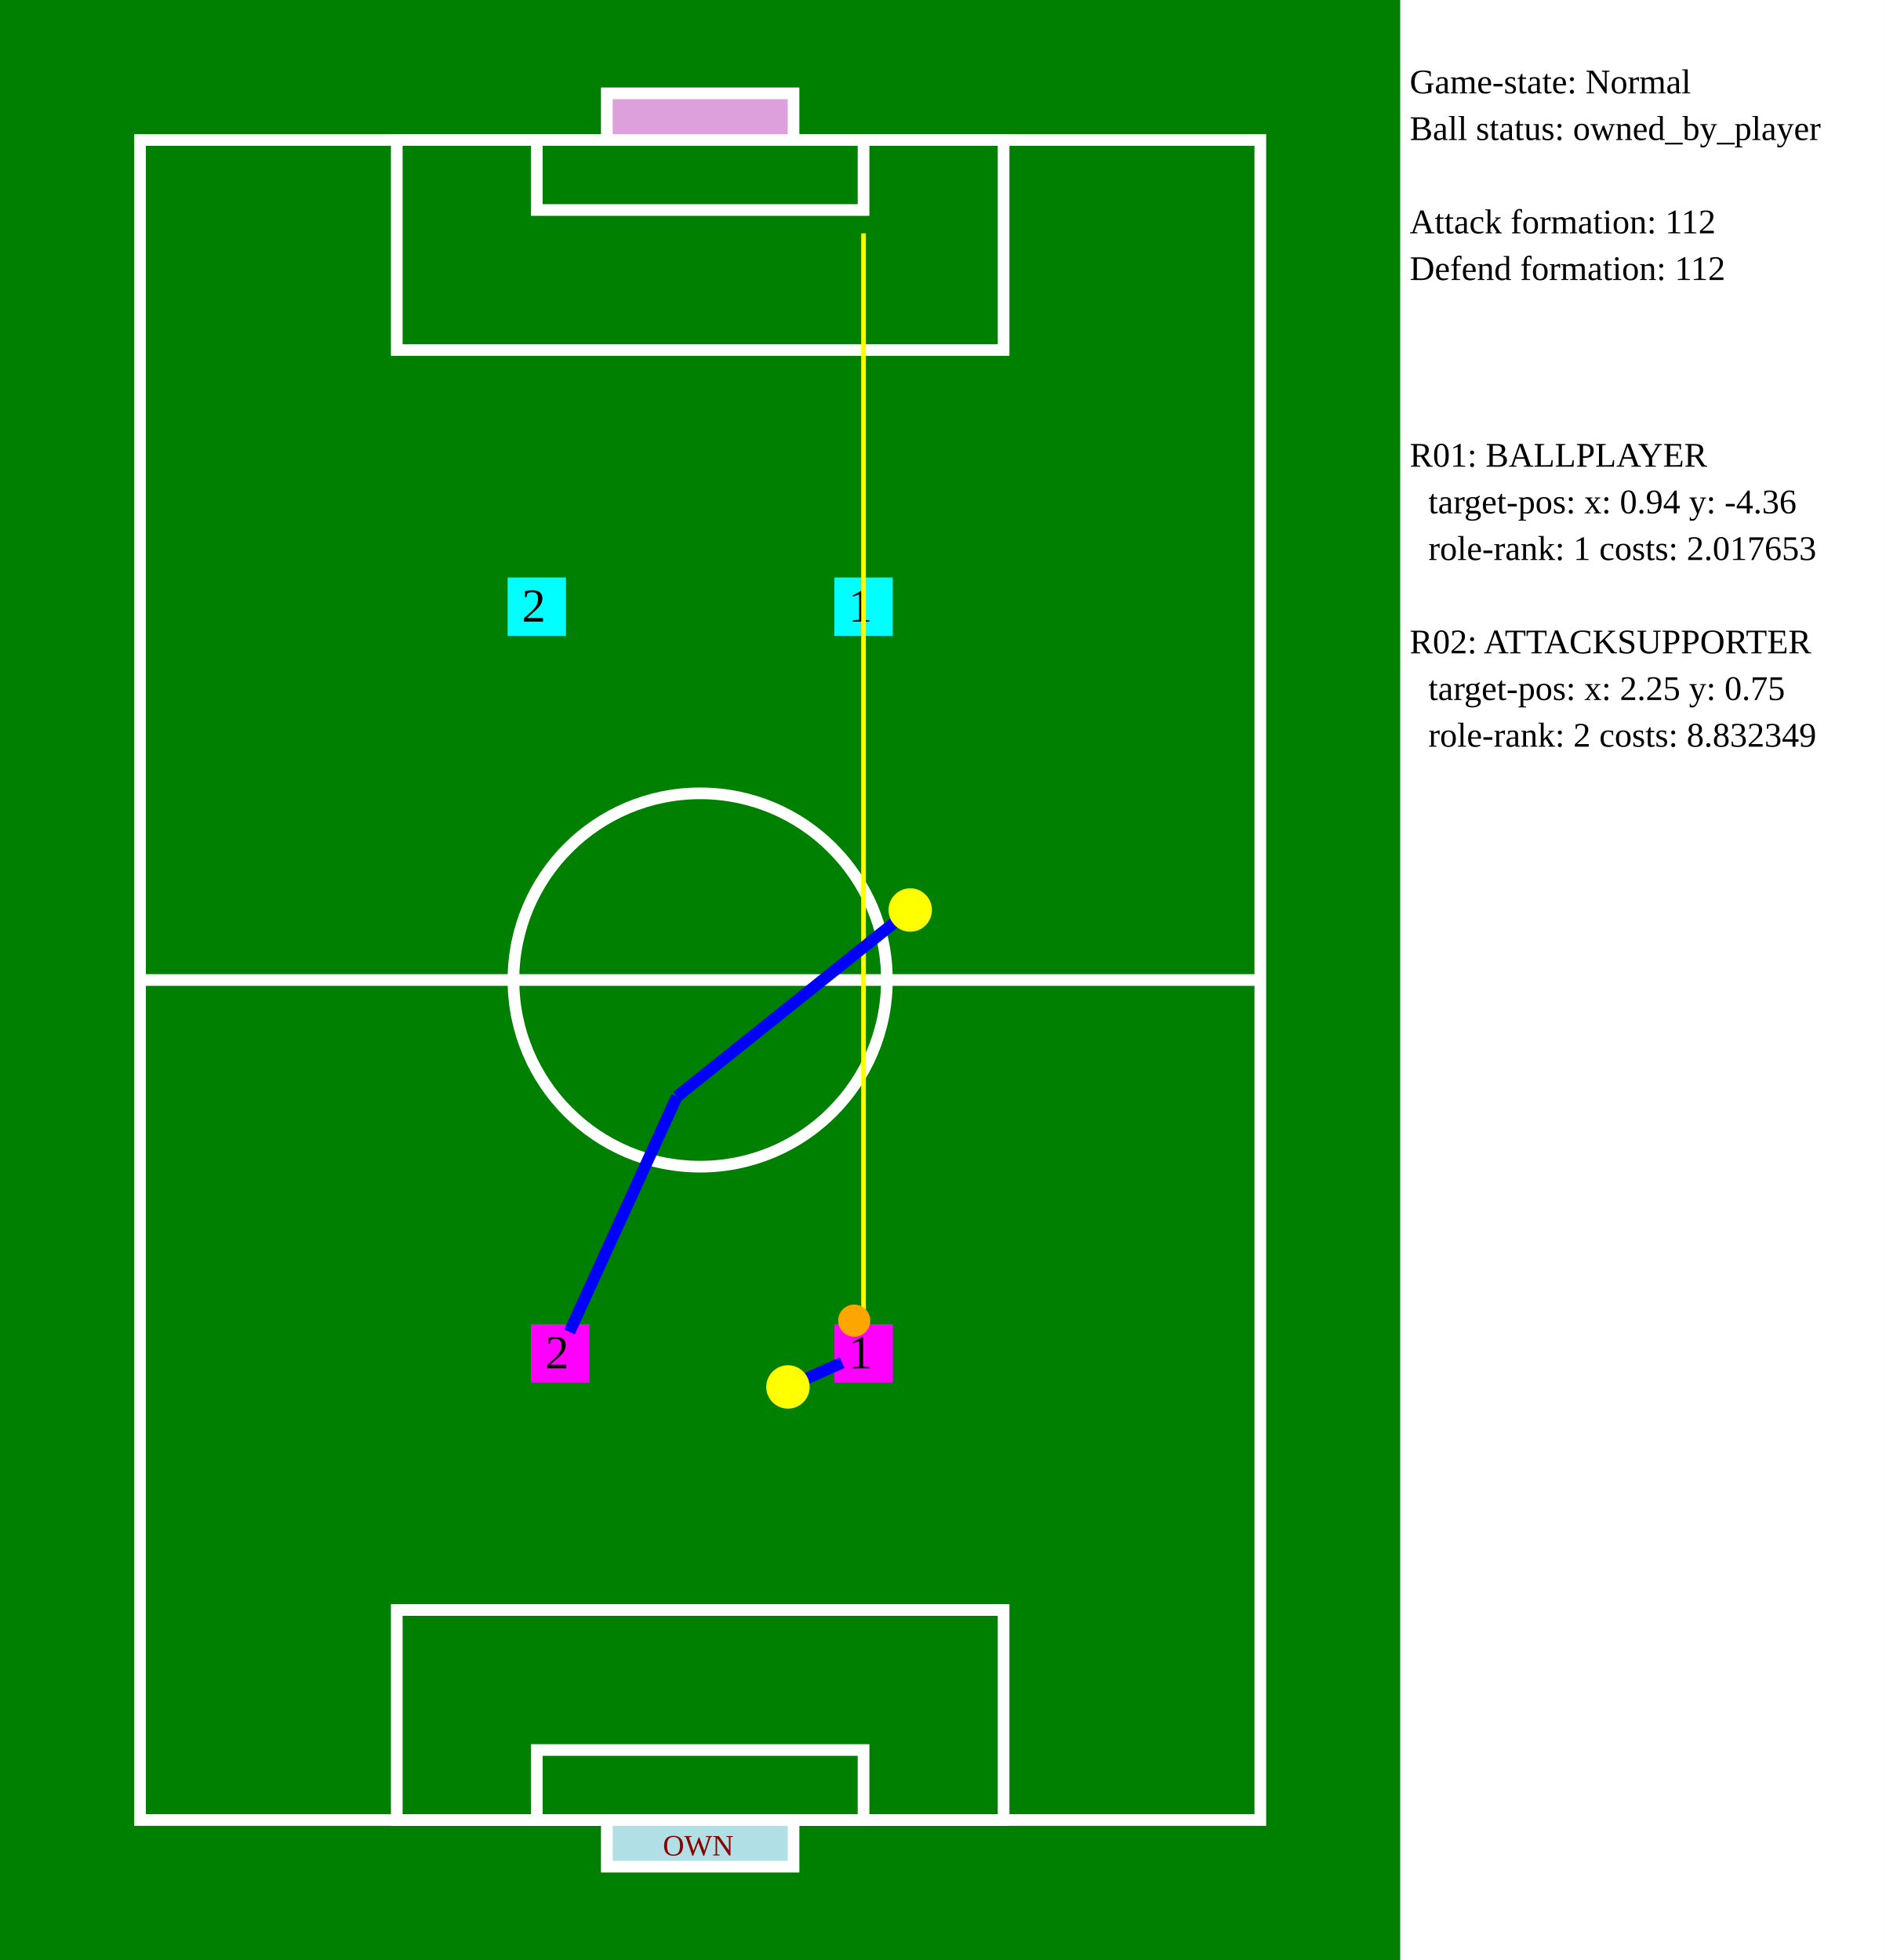
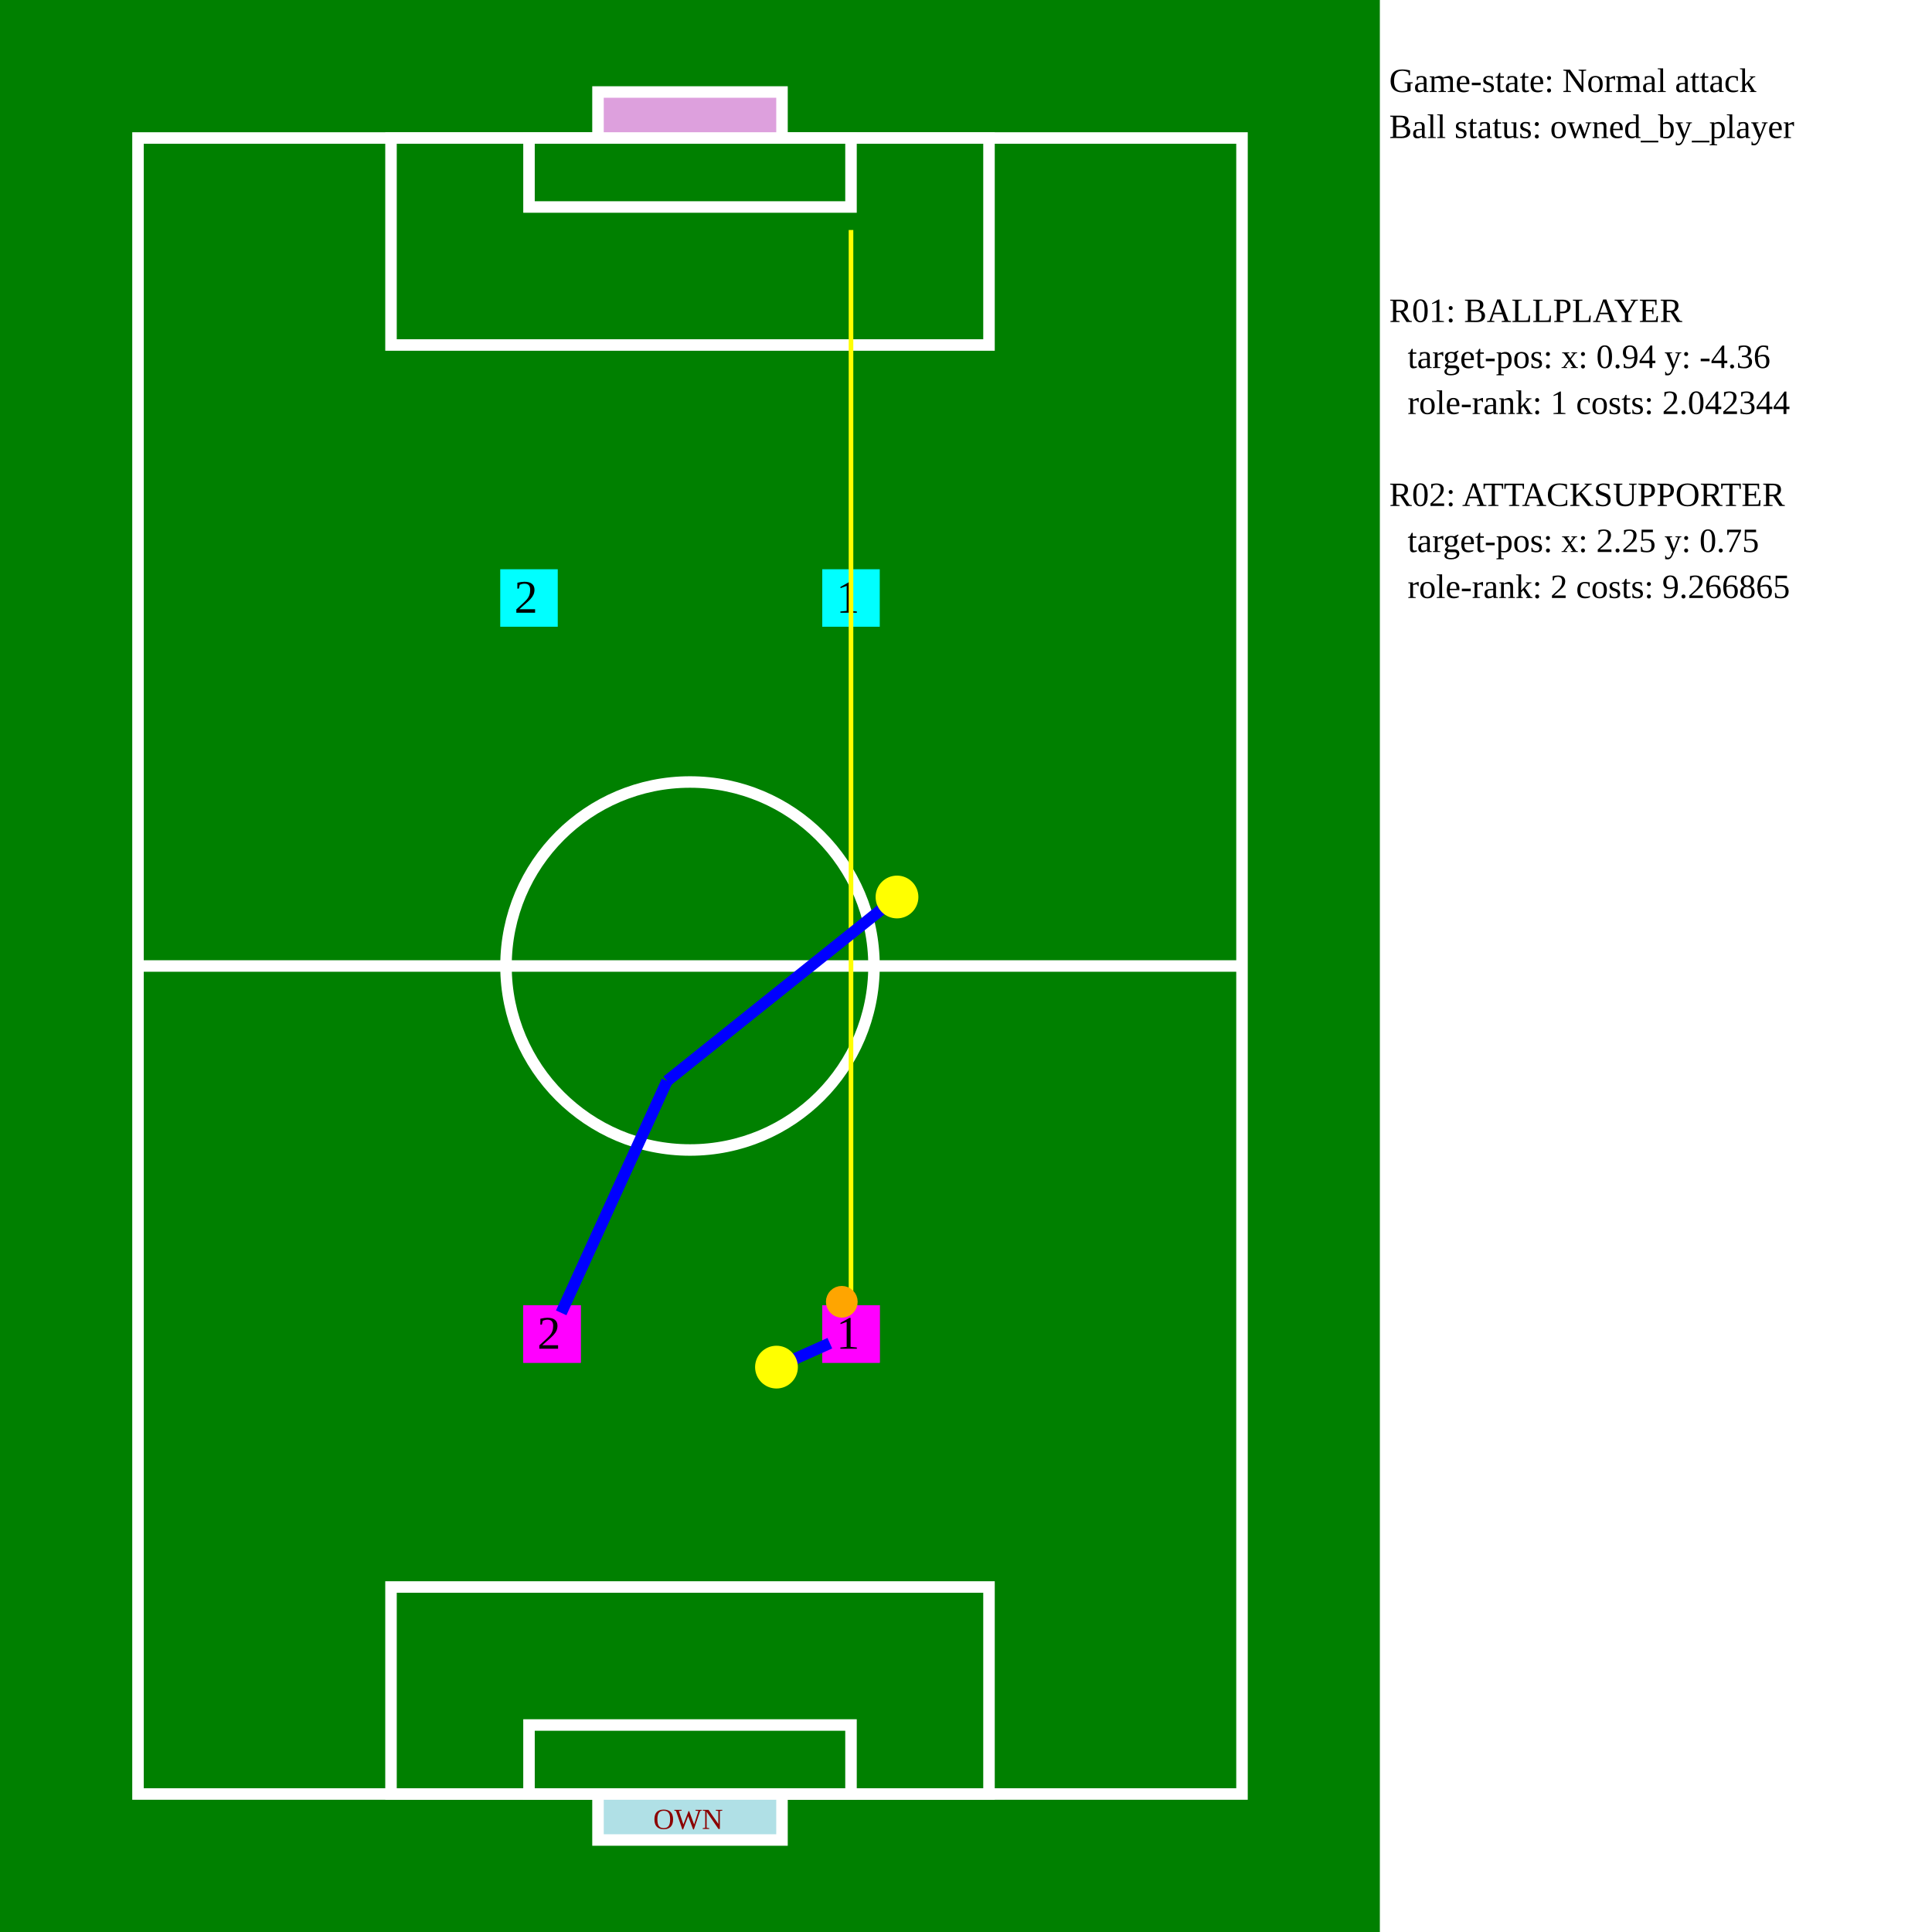
- <svg xmlns="http://www.w3.org/2000/svg" width="20.20cm" height="21.00cm" version="1.1">
+ <svg xmlns="http://www.w3.org/2000/svg" width="21.00cm" height="21.00cm" version="1.1">
  <rect x="0cm" y="0cm" width="15.00cm" height="21.00cm" fill="green" stroke-width="0.02cm" />
-   <rect x="15.00cm" y="0cm" width="5.20cm" height="21.00cm" fill="white" stroke-width="0.02cm" />
-   <text x="15.10cm" y="1.00cm" font-size="14" font-weight-absolute="bold" fill="black">Game-state: Normal</text>
+   <rect x="15.00cm" y="0cm" width="6.00cm" height="21.00cm" fill="white" stroke-width="0.02cm" />
+   <text x="15.10cm" y="1.00cm" font-size="14" font-weight-absolute="bold" fill="black">Game-state: Normal attack</text>
  <text x="15.10cm" y="1.50cm" font-size="14" font-weight-absolute="bold" fill="black">Ball status: owned_by_player</text>
-   <text x="15.10cm" y="2.50cm" font-size="14" font-weight-absolute="bold" fill="black">Attack formation: 112</text>
-   <text x="15.10cm" y="3.00cm" font-size="14" font-weight-absolute="bold" fill="black">Defend formation: 112</text>
-   <text x="15.10cm" y="5.00cm" font-size="14" font-weight-absolute="bold" fill="black">R01: BALLPLAYER</text>
-   <text x="15.30cm" y="5.50cm" font-size="14" font-weight-absolute="bold" fill="black">target-pos: x: 0.94 y: -4.36</text>
-   <text x="15.30cm" y="6.00cm" font-size="14" font-weight-absolute="bold" fill="black">role-rank: 1 costs: 2.017653</text>
-   <text x="15.10cm" y="7.00cm" font-size="14" font-weight-absolute="bold" fill="black">R02: ATTACKSUPPORTER</text>
-   <text x="15.30cm" y="7.50cm" font-size="14" font-weight-absolute="bold" fill="black">target-pos: x: 2.25 y: 0.75</text>
-   <text x="15.30cm" y="8.00cm" font-size="14" font-weight-absolute="bold" fill="black">role-rank: 2 costs: 8.832349</text>
+   <text x="15.10cm" y="3.50cm" font-size="14" font-weight-absolute="bold" fill="black">R01: BALLPLAYER</text>
+   <text x="15.30cm" y="4.00cm" font-size="14" font-weight-absolute="bold" fill="black">target-pos: x: 0.94 y: -4.36</text>
+   <text x="15.30cm" y="4.50cm" font-size="14" font-weight-absolute="bold" fill="black">role-rank: 1 costs: 2.042344</text>
+   <text x="15.10cm" y="5.50cm" font-size="14" font-weight-absolute="bold" fill="black">R02: ATTACKSUPPORTER</text>
+   <text x="15.30cm" y="6.00cm" font-size="14" font-weight-absolute="bold" fill="black">target-pos: x: 2.25 y: 0.75</text>
+   <text x="15.30cm" y="6.50cm" font-size="14" font-weight-absolute="bold" fill="black">role-rank: 2 costs: 9.266865</text>
  <rect x="1.50cm" y="1.50cm" width="12.00cm" height="18.00cm" fill="none" stroke="white" stroke-width="0.125cm" />
  <line x1="1.50cm" y1="10.50cm" x2="13.50cm" y2="10.50cm" stroke-width="0.125cm" stroke="white" />
  <circle cx="7.50cm" cy="10.50cm" r="2.00cm" fill="none" stroke="white" stroke-width="0.125cm" />
  <rect x="4.25cm" y="1.50cm" width="6.50cm" height="2.25cm" fill="green" stroke="white" stroke-width="0.125cm" />
  <rect x="4.25cm" y="17.25cm" width="6.50cm" height="2.25cm" fill="green" stroke="white" stroke-width="0.125cm" />
  <rect x="5.75cm" y="1.50cm" width="3.50cm" height="0.75cm" fill="green" stroke="white" stroke-width="0.125cm" />
  <rect x="5.75cm" y="18.75cm" width="3.50cm" height="0.75cm" fill="green" stroke="white" stroke-width="0.125cm" />
  <rect x="6.50cm" y="1.00cm" width="2.00cm" height="0.50cm" fill="plum" stroke="white" stroke-width="0.125cm" />
  <rect x="6.50cm" y="19.50cm" width="2.00cm" height="0.50cm" fill="powderblue" stroke="white" stroke-width="0.125cm" />
  <text x="7.10cm" y="19.88cm" fill="darkred">OWN</text>
  <rect x="9.00cm" y="6.25cm" width="0.50cm" height="0.50cm" fill="cyan" stroke="cyan" stroke-width="0.125cm" />
  <text x="9.09cm" y="6.66cm" font-size="large" font-weight-absolute="bold" fill="black">1</text>
  <rect x="5.50cm" y="6.25cm" width="0.50cm" height="0.50cm" fill="cyan" stroke="cyan" stroke-width="0.125cm" />
  <text x="5.59cm" y="6.66cm" font-size="large" font-weight-absolute="bold" fill="black">2</text>
  <rect x="9.00cm" y="14.25cm" width="0.50cm" height="0.50cm" fill="magenta" stroke="magenta" stroke-width="0.125cm" />
  <line x1="9.25cm" y1="14.50cm" x2="9.25cm" y2="2.50cm" stroke-width="0.05cm" stroke="yellow" />
  <rect x="5.75cm" y="14.25cm" width="0.50cm" height="0.50cm" fill="magenta" stroke="magenta" stroke-width="0.125cm" />
  <rect x="9.00cm" y="14.25cm" width="0.50cm" height="0.50cm" fill="magenta" stroke="magenta" stroke-width="0.125cm" />
  <line x1="9.02cm" y1="14.60cm" x2="8.44cm" y2="14.86cm" stroke-width="0.125cm" stroke="blue" />
  <circle cx="8.44cm" cy="14.86cm" r="0.17cm" fill="yellow" stroke="yellow" stroke-width="0.125cm" />
  <rect x="5.75cm" y="14.25cm" width="0.50cm" height="0.50cm" fill="magenta" stroke="magenta" stroke-width="0.125cm" />
  <line x1="6.10cm" y1="14.27cm" x2="7.25cm" y2="11.75cm" stroke-width="0.125cm" stroke="blue" />
  <line x1="7.25cm" y1="11.75cm" x2="9.75cm" y2="9.75cm" stroke-width="0.125cm" stroke="blue" />
  <circle cx="9.75cm" cy="9.75cm" r="0.17cm" fill="yellow" stroke="yellow" stroke-width="0.125cm" />
  <text x="9.09cm" y="14.66cm" font-size="large" font-weight-absolute="bold" fill="black">1</text>
  <text x="5.84cm" y="14.66cm" font-size="large" font-weight-absolute="bold" fill="black">2</text>
  <circle cx="9.15cm" cy="14.15cm" r="0.11cm" fill="orange" stroke="orange" stroke-width="0.125cm" />
</svg>
